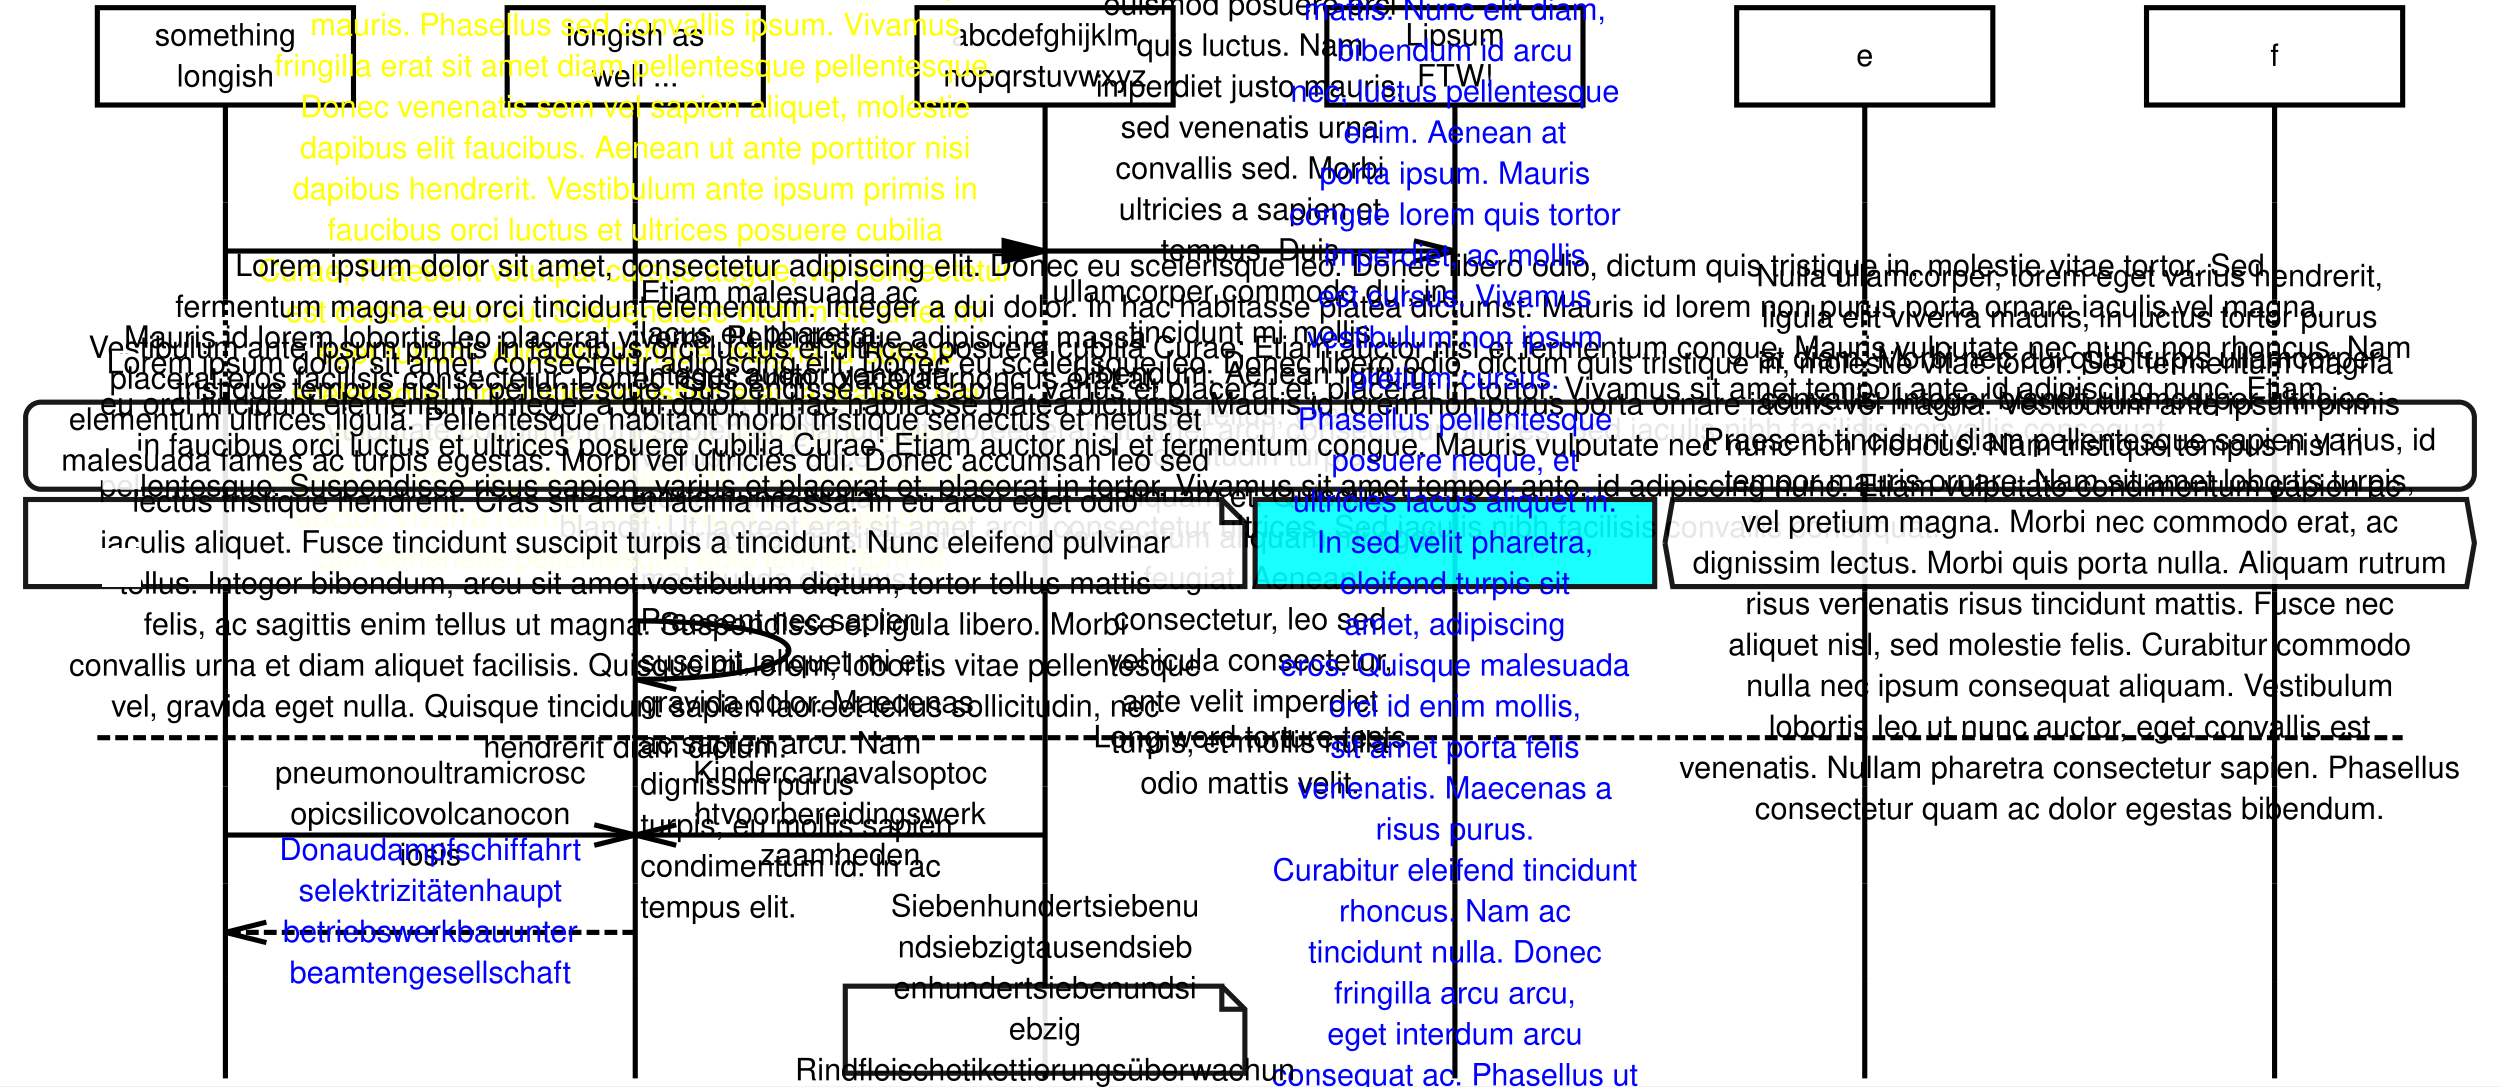
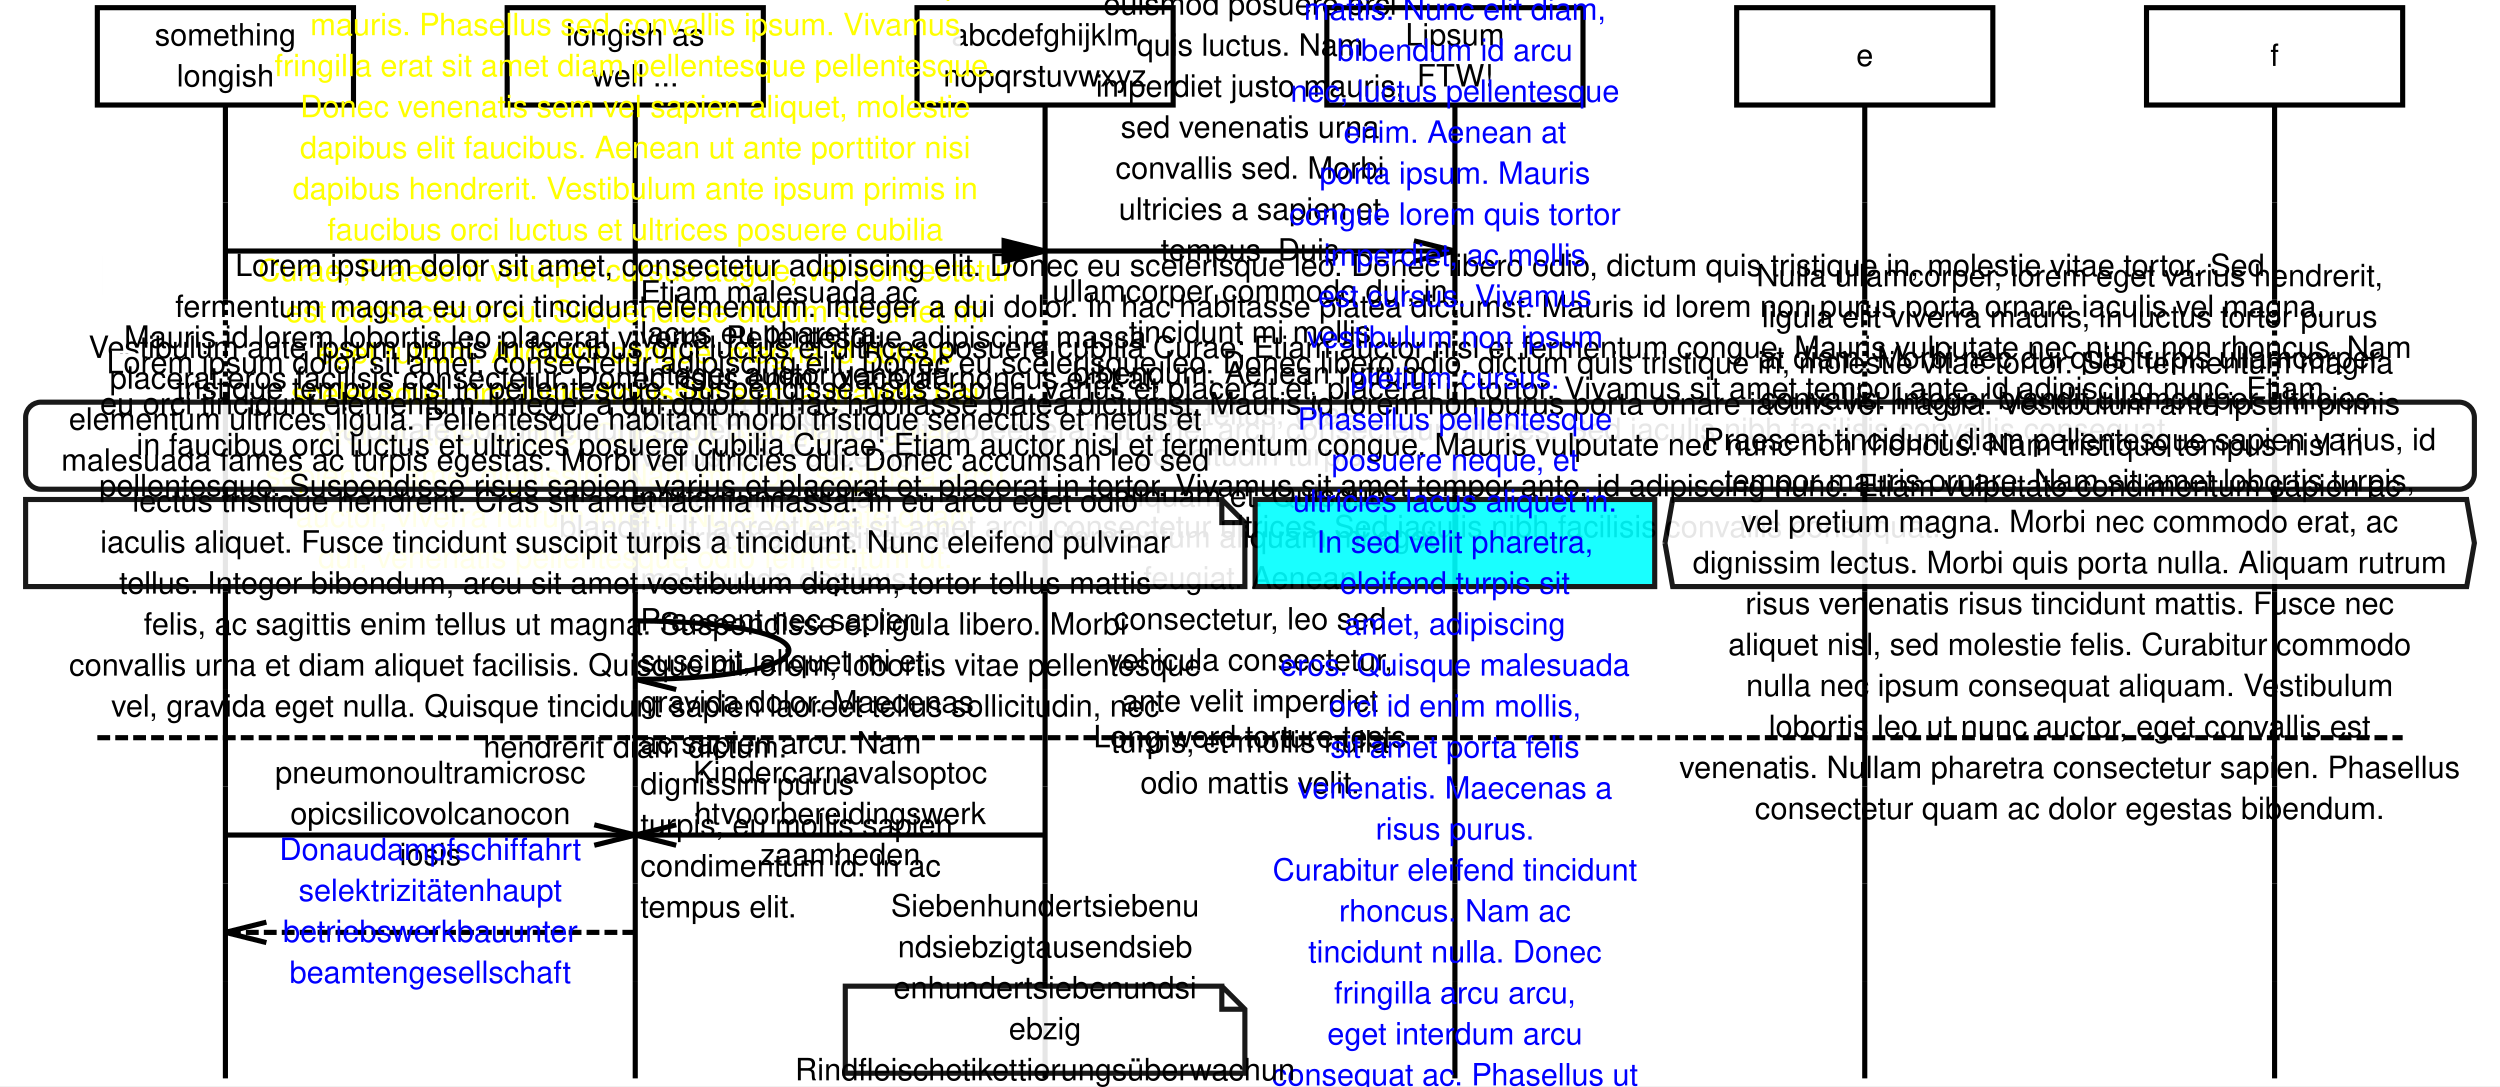
<svg xmlns="http://www.w3.org/2000/svg" xmlns:xlink="http://www.w3.org/1999/xlink" version="1.1" id="mscgen_js-svg-__svg" width="976" height="424">
  <defs>
    <style type="text/css">svg{  font-family:Helvetica,sans-serif;  font-size:9pt;  font-weight:normal;  font-style:normal;  text-decoration:none;  background-color:white;  stroke:black;  color:black;}rect{  fill:none;  stroke:black;  stroke-width:2;}.bglayer{  fill:white;  stroke:white;  stroke-width:0;}rect.textbg{  fill:white;  stroke:white;  stroke-width:0;  opacity:0.9;}line{  stroke:black;  stroke-width:2;}.arcrowomit{  stroke-dasharray:2,2;}text{  color:inherit;  stroke:none;  text-anchor:middle;}text.entity{  text-decoration:underline;}text.anchor-start{  text-anchor:start;}path{  stroke:black;  color:black;  stroke-width:2;  fill:none;}.dotted{  stroke-dasharray:5,2;}.striped{  stroke-dasharray:10,5;}.arrow-marker{  overflow:visible;}.arrow-style{  stroke-width:1;}.arcrowomit{  stroke-dasharray:2,2;}.box{  /* fill: #ffc;  no-inherit */  fill:white;  opacity:0.9;}.boxtext, .arctext{  font-size:0.8em;  text-anchor:middle;}.comment{  stroke-dasharray:5,2;} .inherit{  stroke:inherit;  color:inherit;} .inherit-fill{  fill:inherit;}.watermark{  stroke:black;  color:black;  fill:black;  font-size: 48pt;  font-weight:bold;  opacity:0.14;}</style>
    <marker orient="auto" id="mscgen_js-svg-__svgsignal-black" class="arrow-marker" viewBox="0 0 10 10" refX="9" refY="3" markerUnits="strokeWidth" markerWidth="10" markerHeight="10">
      <path d="M 9 3 l -8 2" class="arrow-style" style="stroke-dasharray:100,1; stroke : black" />
    </marker>
    <marker orient="auto" id="mscgen_js-svg-__svgsignal-u-black" class="arrow-marker" viewBox="0 0 10 10" refX="9" refY="3" markerUnits="strokeWidth" markerWidth="10" markerHeight="10">
      <path d="M 9 3 l -8 -2" class="arrow-style" style="stroke-dasharray:100,1; stroke : black" />
    </marker>
    <marker orient="auto" id="mscgen_js-svg-__svgsignal-l-black" class="arrow-marker" viewBox="0 0 10 10" refX="9" refY="3" markerUnits="strokeWidth" markerWidth="10" markerHeight="10">
      <path d="M 9 3 l 8 2" class="arrow-style" style="stroke-dasharray:100,1; stroke : black" />
    </marker>
    <marker orient="auto" id="mscgen_js-svg-__svgsignal-lu-black" class="arrow-marker" viewBox="0 0 10 10" refX="9" refY="3" markerUnits="strokeWidth" markerWidth="10" markerHeight="10">
      <path d="M 9 3 l 8 -2" class="arrow-style" style="stroke-dasharray:100,1; stroke : black" />
    </marker>
    <marker orient="auto" id="mscgen_js-svg-__svgmethod-black" class="arrow-marker" viewBox="0 0 10 10" refX="9" refY="3" markerUnits="strokeWidth" markerWidth="10" markerHeight="10">
      <polygon points="1,1 9,3 1,5" class="arrow-style" stroke="black" fill="black" />
    </marker>
    <marker orient="auto" id="mscgen_js-svg-__svgmethod-l-black" class="arrow-marker" viewBox="0 0 10 10" refX="9" refY="3" markerUnits="strokeWidth" markerWidth="10" markerHeight="10">
      <polygon points="17,1 9,3 17,5" class="arrow-style" stroke="black" fill="black" />
    </marker>
    <marker orient="auto" id="mscgen_js-svg-__svgcallback-black" class="arrow-marker" viewBox="0 0 10 10" refX="9" refY="3" markerUnits="strokeWidth" markerWidth="10" markerHeight="10">
      <path d="M 1 1 l 8 2 l -8 2" class="arrow-style" style="stroke-dasharray:100,1; stroke : black" />
    </marker>
    <marker orient="auto" id="mscgen_js-svg-__svgcallback-l-black" class="arrow-marker" viewBox="0 0 10 10" refX="9" refY="3" markerUnits="strokeWidth" markerWidth="10" markerHeight="10">
      <path d="M 17 1 l -8 2 l 8 2" class="arrow-style" style="stroke-dasharray:100,1; stroke : black" />
    </marker>
    <marker orient="auto" id="mscgen_js-svg-__svgcallback-black" class="arrow-marker" viewBox="0 0 10 10" refX="9" refY="3" markerUnits="strokeWidth" markerWidth="10" markerHeight="10">
      <path d="M 1 1 l 8 2 l -8 2" class="arrow-style" style="stroke-dasharray:100,1; stroke : black" />
    </marker>
    <marker orient="auto" id="mscgen_js-svg-__svgcallback-l-black" class="arrow-marker" viewBox="0 0 10 10" refX="9" refY="3" markerUnits="strokeWidth" markerWidth="10" markerHeight="10">
      <path d="M 17 1 l -8 2 l 8 2" class="arrow-style" style="stroke-dasharray:100,1; stroke : black" />
    </marker>
    <g id="mscgen_js-svg-__svg__defs">
      <g id="mscgen_js-svg-__svga">
        <rect width="100" height="38" style="" />
        <g id="mscgen_js-svg-__svga_txt">
          <rect width="15" height="15" x="2" y="2" class="textbg" />
          <text x="50" y="14.75" class="entity">
            <tspan>something</tspan>
          </text>
          <rect width="15" height="15" x="2" y="2" class="textbg" />
          <text x="50" y="30.75" class="entity">
            <tspan>longish </tspan>
          </text>
        </g>
      </g>
      <g id="mscgen_js-svg-__svgb">
        <rect width="100" height="38" style="" />
        <g id="mscgen_js-svg-__svgb_txt">
          <rect width="15" height="15" x="2" y="2" class="textbg" />
          <text x="50" y="14.75" class="entity">
            <tspan>longish as</tspan>
          </text>
          <rect width="15" height="15" x="2" y="2" class="textbg" />
          <text x="50" y="30.75" class="entity">
            <tspan>well ...</tspan>
          </text>
        </g>
      </g>
      <g id="mscgen_js-svg-__svgc">
        <rect width="100" height="38" style="" />
        <g id="mscgen_js-svg-__svgc_txt">
          <rect width="15" height="15" x="2" y="2" class="textbg" />
          <text x="50" y="14.75" class="entity">
            <tspan>abcdefghijklm</tspan>
          </text>
          <rect width="15" height="15" x="2" y="2" class="textbg" />
          <text x="50" y="30.75" class="entity">
            <tspan>nopqrstuvwxyz</tspan>
          </text>
        </g>
      </g>
      <g id="mscgen_js-svg-__svgd">
        <rect width="100" height="38" style="" />
        <g id="mscgen_js-svg-__svgd_txt">
          <rect width="15" height="15" x="2" y="2" class="textbg" />
          <text x="50" y="14.75" class="entity">
            <tspan>Lipsum</tspan>
          </text>
          <rect width="15" height="15" x="2" y="2" class="textbg" />
          <text x="50" y="30.75" class="entity">
            <tspan>FTW!</tspan>
          </text>
        </g>
      </g>
      <g id="mscgen_js-svg-__svge">
        <rect width="100" height="38" style="" />
        <g id="mscgen_js-svg-__svge_txt">
          <rect width="15" height="15" x="2" y="2" class="textbg" />
          <text x="50" y="22.75" class="entity">
            <tspan>e</tspan>
          </text>
        </g>
      </g>
      <g id="mscgen_js-svg-__svgf">
        <rect width="100" height="38" style="" />
        <g id="mscgen_js-svg-__svgf_txt">
          <rect width="15" height="15" x="2" y="2" class="textbg" />
          <text x="50" y="22.75" class="entity">
            <tspan>f</tspan>
          </text>
        </g>
      </g>
      <g id="mscgen_js-svg-__svgarcrow">
        <line x1="50" y1="-19" x2="50" y2="19" class="mscgen_js-svg-__svgarcrow" />
        <line x1="210" y1="-19" x2="210" y2="19" class="mscgen_js-svg-__svgarcrow" />
        <line x1="370" y1="-19" x2="370" y2="19" class="mscgen_js-svg-__svgarcrow" />
        <line x1="530" y1="-19" x2="530" y2="19" class="mscgen_js-svg-__svgarcrow" />
        <line x1="690" y1="-19" x2="690" y2="19" class="mscgen_js-svg-__svgarcrow" />
        <line x1="850" y1="-19" x2="850" y2="19" class="mscgen_js-svg-__svgarcrow" />
      </g>
      <g id="mscgen_js-svg-__svg0_0">
        <line x1="50" y1="0" x2="370" y2="0" style="stroke: black;marker-end:url(#mscgen_js-svg-__svgmethod-black);" />
        <g id="mscgen_js-svg-__svg0_0_txt">
          <rect width="15" height="15" x="2" y="2" class="textbg" style="fill: black; stroke:black;" />
          <text x="210" y="-132.25" style="fill:yellow;">
            <tspan>Phasellus elementum neque mauris, ut tempus nunc</tspan>
          </text>
          <rect width="15" height="15" x="2" y="2" class="textbg" style="fill: black; stroke:black;" />
          <text x="210" y="-116.25" style="fill:yellow;">
            <tspan>suscipit rutrum. Etiam id pretium nisl, a</tspan>
          </text>
          <rect width="15" height="15" x="2" y="2" class="textbg" style="fill: black; stroke:black;" />
          <text x="210" y="-100.25" style="fill:yellow;">
            <tspan>consectetur orci. Mauris et iaculis tellus, eu tristique</tspan>
          </text>
          <rect width="15" height="15" x="2" y="2" class="textbg" style="fill: black; stroke:black;" />
          <text x="210" y="-84.25" style="fill:yellow;">
            <tspan>mauris. Phasellus sed convallis ipsum. Vivamus</tspan>
          </text>
          <rect width="15" height="15" x="2" y="2" class="textbg" style="fill: black; stroke:black;" />
          <text x="210" y="-68.25" style="fill:yellow;">
            <tspan>fringilla erat sit amet diam pellentesque pellentesque.</tspan>
          </text>
          <rect width="15" height="15" x="2" y="2" class="textbg" style="fill: black; stroke:black;" />
          <text x="210" y="-52.25" style="fill:yellow;">
            <tspan>Donec venenatis sem vel sapien aliquet, molestie</tspan>
          </text>
          <rect width="15" height="15" x="2" y="2" class="textbg" style="fill: black; stroke:black;" />
          <text x="210" y="-36.25" style="fill:yellow;">
            <tspan>dapibus elit faucibus. Aenean ut ante porttitor nisi</tspan>
          </text>
          <rect width="15" height="15" x="2" y="2" class="textbg" style="fill: black; stroke:black;" />
          <text x="210" y="-20.25" style="fill:yellow;">
            <tspan>dapibus hendrerit. Vestibulum ante ipsum primis in</tspan>
          </text>
          <rect width="15" height="15" x="2" y="2" class="textbg" style="fill: black; stroke:black;" />
          <text x="210" y="-4.25" style="fill:yellow;">
            <tspan>faucibus orci luctus et ultrices posuere cubilia</tspan>
          </text>
          <rect width="15" height="15" x="2" y="2" class="textbg" style="fill: black; stroke:black;" />
          <text x="210" y="11.75" style="fill:yellow;">
            <tspan>Curae; Praesent volutpat cursus augue, vel consectetur</tspan>
          </text>
          <rect width="15" height="15" x="2" y="2" class="textbg" style="fill: black; stroke:black;" />
          <text x="210" y="27.75" style="fill:yellow;">
            <tspan>est consectetur eu. Suspendisse dictum sit amet mi</tspan>
          </text>
          <rect width="15" height="15" x="2" y="2" class="textbg" style="fill: black; stroke:black;" />
          <text x="210" y="43.75" style="fill:yellow;">
            <tspan>eget rutrum. Aliquam congue, magna id cursus</tspan>
          </text>
          <rect width="15" height="15" x="2" y="2" class="textbg" style="fill: black; stroke:black;" />
          <text x="210" y="59.75" style="fill:yellow;">
            <tspan>scelerisque, orci justo dignissim erat, a gravida nisi</tspan>
          </text>
          <rect width="15" height="15" x="2" y="2" class="textbg" style="fill: black; stroke:black;" />
          <text x="210" y="75.75" style="fill:yellow;">
            <tspan>orci sit amet augue. Curabitur eleifend sit amet</tspan>
          </text>
          <rect width="15" height="15" x="2" y="2" class="textbg" style="fill: black; stroke:black;" />
          <text x="210" y="91.75" style="fill:yellow;">
            <tspan>sapien sit amet dignissim. Nam mi nibh, sagittis a arcu</tspan>
          </text>
          <rect width="15" height="15" x="2" y="2" class="textbg" style="fill: black; stroke:black;" />
          <text x="210" y="107.75" style="fill:yellow;">
            <tspan>auctor, viverra rutrum lorem. Nulla vulputate quam</tspan>
          </text>
          <rect width="15" height="15" x="2" y="2" class="textbg" style="fill: black; stroke:black;" />
          <text x="210" y="123.75" style="fill:yellow;">
            <tspan>dui, venenatis pellentesque odio fermentum ut.</tspan>
          </text>
          <rect width="15" height="15" x="2" y="2" class="textbg" style="fill: black; stroke:black;" />
          <text x="210" y="139.75" style="fill:yellow;">
            <tspan />
          </text>
        </g>
      </g>
      <g id="mscgen_js-svg-__svg0_1">
        <line x1="370" y1="0" x2="530" y2="0" style="stroke: black;marker-end:url(#mscgen_js-svg-__svgcallback-black);" />
        <g id="mscgen_js-svg-__svg0_1_txt">
          <rect width="15" height="15" x="2" y="2" class="textbg" />
          <text x="450" y="-220.25">
            <tspan>Sed interdum justo</tspan>
          </text>
          <rect width="15" height="15" x="2" y="2" class="textbg" />
          <text x="450" y="-204.25">
            <tspan>fringilla magna</tspan>
          </text>
          <rect width="15" height="15" x="2" y="2" class="textbg" />
          <text x="450" y="-188.25">
            <tspan>cursus dignissim. Integer</tspan>
          </text>
          <rect width="15" height="15" x="2" y="2" class="textbg" />
          <text x="450" y="-172.25">
            <tspan>mattis, felis ut</tspan>
          </text>
          <rect width="15" height="15" x="2" y="2" class="textbg" />
          <text x="450" y="-156.25">
            <tspan>placerat commodo, metus</tspan>
          </text>
          <rect width="15" height="15" x="2" y="2" class="textbg" />
          <text x="450" y="-140.25">
            <tspan>enim sagittis elit,</tspan>
          </text>
          <rect width="15" height="15" x="2" y="2" class="textbg" />
          <text x="450" y="-124.25">
            <tspan>nec rutrum erat diam</tspan>
          </text>
          <rect width="15" height="15" x="2" y="2" class="textbg" />
          <text x="450" y="-108.25">
            <tspan>vitae erat. Vestibulum</tspan>
          </text>
          <rect width="15" height="15" x="2" y="2" class="textbg" />
          <text x="450" y="-92.25">
            <tspan>euismod posuere orci</tspan>
          </text>
          <rect width="15" height="15" x="2" y="2" class="textbg" />
          <text x="450" y="-76.25">
            <tspan>quis luctus. Nam</tspan>
          </text>
          <rect width="15" height="15" x="2" y="2" class="textbg" />
          <text x="450" y="-60.25">
            <tspan>imperdiet justo mauris,</tspan>
          </text>
          <rect width="15" height="15" x="2" y="2" class="textbg" />
          <text x="450" y="-44.25">
            <tspan>sed venenatis urna</tspan>
          </text>
          <rect width="15" height="15" x="2" y="2" class="textbg" />
          <text x="450" y="-28.25">
            <tspan>convallis sed. Morbi</tspan>
          </text>
          <rect width="15" height="15" x="2" y="2" class="textbg" />
          <text x="450" y="-12.25">
            <tspan>ultricies a sapien et</tspan>
          </text>
          <rect width="15" height="15" x="2" y="2" class="textbg" />
          <text x="450" y="3.75">
            <tspan>tempus. Duis</tspan>
          </text>
          <rect width="15" height="15" x="2" y="2" class="textbg" />
          <text x="450" y="19.75">
            <tspan>ullamcorper commodo dui, in</tspan>
          </text>
          <rect width="15" height="15" x="2" y="2" class="textbg" />
          <text x="450" y="35.75">
            <tspan>tincidunt mi mollis</tspan>
          </text>
          <rect width="15" height="15" x="2" y="2" class="textbg" />
          <text x="450" y="51.75">
            <tspan>bibendum. Aenean rutrum</tspan>
          </text>
          <rect width="15" height="15" x="2" y="2" class="textbg" />
          <text x="450" y="67.75">
            <tspan>felis tellus, vitae</tspan>
          </text>
          <rect width="15" height="15" x="2" y="2" class="textbg" />
          <text x="450" y="83.75">
            <tspan>sollicitudin turpis</tspan>
          </text>
          <rect width="15" height="15" x="2" y="2" class="textbg" />
          <text x="450" y="99.75">
            <tspan>aliquam et. Quisque</tspan>
          </text>
          <rect width="15" height="15" x="2" y="2" class="textbg" />
          <text x="450" y="115.75">
            <tspan>fermentum aliquam mi eget</tspan>
          </text>
          <rect width="15" height="15" x="2" y="2" class="textbg" />
          <text x="450" y="131.75">
            <tspan>feugiat. Aenean</tspan>
          </text>
          <rect width="15" height="15" x="2" y="2" class="textbg" />
          <text x="450" y="147.75">
            <tspan>consectetur, leo sed</tspan>
          </text>
          <rect width="15" height="15" x="2" y="2" class="textbg" />
          <text x="450" y="163.75">
            <tspan>vehicula consectetur,</tspan>
          </text>
          <rect width="15" height="15" x="2" y="2" class="textbg" />
          <text x="450" y="179.75">
            <tspan>ante velit imperdiet</tspan>
          </text>
          <rect width="15" height="15" x="2" y="2" class="textbg" />
          <text x="450" y="195.75">
            <tspan>turpis, et mollis nulla</tspan>
          </text>
          <rect width="15" height="15" x="2" y="2" class="textbg" />
          <text x="450" y="211.75">
            <tspan>odio mattis velit.</tspan>
          </text>
          <rect width="15" height="15" x="2" y="2" class="textbg" />
          <text x="450" y="227.75">
            <tspan />
          </text>
        </g>
      </g>
      <g id="mscgen_js-svg-__svgarcrow_0">
        <line x1="50" y1="-19" x2="50" y2="19" class="arcrow" />
        <line x1="210" y1="-19" x2="210" y2="19" class="arcrow" />
        <line x1="370" y1="-19" x2="370" y2="19" class="arcrow" />
        <line x1="530" y1="-19" x2="530" y2="19" class="arcrow" />
        <line x1="690" y1="-19" x2="690" y2="19" class="arcrow" />
        <line x1="850" y1="-19" x2="850" y2="19" class="arcrow" />
      </g>
      <g id="mscgen_js-svg-__svg1_0">
        <g id="mscgen_js-svg-__svg1_0_lbl">
          <rect width="15" height="15" x="2" y="2" class="textbg" />
          <text x="450" y="-28.25">
            <tspan>Lorem ipsum dolor sit amet, consectetur adipiscing elit. Donec eu scelerisque leo. Donec libero odio, dictum quis tristique in, molestie vitae tortor. Sed</tspan>
          </text>
          <rect width="15" height="15" x="2" y="2" class="textbg" />
          <text x="450" y="-12.25">
            <tspan>fermentum magna eu orci tincidunt elementum. Integer a dui dolor. In hac habitasse platea dictumst. Mauris id lorem non purus porta ornare iaculis vel magna.</tspan>
          </text>
          <rect width="15" height="15" x="2" y="2" class="textbg" />
          <text x="450" y="3.75">
            <tspan>Vestibulum ante ipsum primis in faucibus orci luctus et ultrices posuere cubilia Curae; Etiam auctor nisl et fermentum congue. Mauris vulputate nec nunc non rhoncus. Nam</tspan>
          </text>
          <rect width="15" height="15" x="2" y="2" class="textbg" />
          <text x="450" y="19.75">
            <tspan>tristique tempus nisl in pellentesque. Suspendisse risus sapien, varius et placerat et, placerat in tortor. Vivamus sit amet tempor ante, id adipiscing nunc. Etiam</tspan>
          </text>
          <rect width="15" height="15" x="2" y="2" class="textbg" />
          <text x="450" y="35.75">
            <tspan>vulputate condimentum sapien ac blandit. Ut laoreet erat sit amet arcu consectetur ultrices. Sed iaculis nibh facilisis convallis consequat.</tspan>
          </text>
        </g>
      </g>
      <g id="mscgen_js-svg-__svgarcrow_1">
        <line x1="50" y1="-19" x2="50" y2="19" class="arcrowomit" />
        <line x1="210" y1="-19" x2="210" y2="19" class="arcrowomit" />
        <line x1="370" y1="-19" x2="370" y2="19" class="arcrowomit" />
        <line x1="530" y1="-19" x2="530" y2="19" class="arcrowomit" />
        <line x1="690" y1="-19" x2="690" y2="19" class="arcrowomit" />
        <line x1="850" y1="-19" x2="850" y2="19" class="arcrowomit" />
      </g>
      <g id="mscgen_js-svg-__svg2_0">
        <rect width="956" height="34" x="-28" y="-17" rx="6" ry="6" class="box" style="" />
        <g id="mscgen_js-svg-__svg2_0_txt">
-           <rect width="15" height="15" x="2" y="2" class="textbg" />
          <text x="450" y="-28.25">
            <tspan>Lorem ipsum dolor sit amet, consectetur adipiscing elit. Donec eu scelerisque leo. Donec libero odio, dictum quis tristique in, molestie vitae tortor. Sed fermentum magna</tspan>
          </text>
-           <rect width="15" height="15" x="2" y="2" class="textbg" />
          <text x="450" y="-12.25">
            <tspan>eu orci tincidunt elementum. Integer a dui dolor. In hac habitasse platea dictumst. Mauris id lorem non purus porta ornare iaculis vel magna. Vestibulum ante ipsum primis</tspan>
          </text>
-           <rect width="15" height="15" x="2" y="2" class="textbg" />
          <text x="450" y="3.75">
            <tspan>in faucibus orci luctus et ultrices posuere cubilia Curae; Etiam auctor nisl et fermentum congue. Mauris vulputate nec nunc non rhoncus. Nam tristique tempus nisl in</tspan>
          </text>
-           <rect width="15" height="15" x="2" y="2" class="textbg" />
          <text x="450" y="19.75">
            <tspan>pellentesque. Suspendisse risus sapien, varius et placerat et, placerat in tortor. Vivamus sit amet tempor ante, id adipiscing nunc. Etiam vulputate condimentum sapien ac</tspan>
          </text>
-           <rect width="15" height="15" x="2" y="2" class="textbg" />
          <text x="450" y="35.75">
            <tspan>blandit. Ut laoreet erat sit amet arcu consectetur ultrices. Sed iaculis nibh facilisis convallis consequat.</tspan>
          </text>
        </g>
      </g>
      <g id="mscgen_js-svg-__svgarcrow_2">
        <line x1="50" y1="-19" x2="50" y2="19" class="arcrow" />
        <line x1="210" y1="-19" x2="210" y2="19" class="arcrow" />
        <line x1="370" y1="-19" x2="370" y2="19" class="arcrow" />
        <line x1="530" y1="-19" x2="530" y2="19" class="arcrow" />
        <line x1="690" y1="-19" x2="690" y2="19" class="arcrow" />
        <line x1="850" y1="-19" x2="850" y2="19" class="arcrow" />
      </g>
      <g id="mscgen_js-svg-__svg3_0">
        <path d="M-28,-17l467,0 l0,9 l9,0 m-9,-9 l9,9 l0,25 l-476,0 l0,-35 " class="box" style="" />
        <g id="mscgen_js-svg-__svg3_0_txt">
-           <rect width="15" height="15" x="2" y="2" class="textbg" />
          <text x="210" y="-76.25">
            <tspan>Mauris id lorem lobortis leo placerat viverra. Pellentesque adipiscing massa</tspan>
          </text>
-           <rect width="15" height="15" x="2" y="2" class="textbg" />
          <text x="210" y="-60.25">
            <tspan>placerat eros facilisis consectetur. Donec risus enim, placerat rhoncus erat at,</tspan>
          </text>
-           <rect width="15" height="15" x="2" y="2" class="textbg" />
          <text x="210" y="-44.25">
            <tspan>elementum ultrices ligula. Pellentesque habitant morbi tristique senectus et netus et</tspan>
          </text>
-           <rect width="15" height="15" x="2" y="2" class="textbg" />
          <text x="210" y="-28.25">
            <tspan>malesuada fames ac turpis egestas. Morbi vel ultricies dui. Donec accumsan leo sed</tspan>
          </text>
-           <rect width="15" height="15" x="2" y="2" class="textbg" />
          <text x="210" y="-12.25">
            <tspan>lectus tristique hendrerit. Cras sit amet lacinia massa. In eu arcu eget odio</tspan>
          </text>
-           <rect width="15" height="15" x="2" y="2" class="textbg" />
          <text x="210" y="3.75">
            <tspan>iaculis aliquet. Fusce tincidunt suscipit turpis a tincidunt. Nunc eleifend pulvinar</tspan>
          </text>
-           <rect width="15" height="15" x="2" y="2" class="textbg" />
          <text x="210" y="19.75">
            <tspan>tellus. Integer bibendum, arcu sit amet vestibulum dictum, tortor tellus mattis</tspan>
          </text>
-           <rect width="15" height="15" x="2" y="2" class="textbg" />
          <text x="210" y="35.75">
            <tspan>felis, ac sagittis enim tellus ut magna. Suspendisse et ligula libero. Morbi</tspan>
          </text>
-           <rect width="15" height="15" x="2" y="2" class="textbg" />
          <text x="210" y="51.75">
            <tspan>convallis urna et diam aliquet facilisis. Quisque mi lorem, lobortis vitae pellentesque</tspan>
          </text>
-           <rect width="15" height="15" x="2" y="2" class="textbg" />
          <text x="210" y="67.75">
            <tspan>vel, gravida eget nulla. Quisque tincidunt sapien laoreet tellus sollicitudin, nec</tspan>
          </text>
-           <rect width="15" height="15" x="2" y="2" class="textbg" />
          <text x="210" y="83.75">
            <tspan>hendrerit diam dictum.</tspan>
          </text>
        </g>
      </g>
      <g id="mscgen_js-svg-__svg3_1">
        <rect width="156" height="34" x="452" y="-17" class="box" style="fill:cyan;" />
        <g id="mscgen_js-svg-__svg3_1_txt">
-           <rect width="15" height="15" x="2" y="2" class="textbg" style="fill: cyan; stroke:cyan;" />
          <text x="530" y="-236.25" style="fill:blue;">
            <tspan>Morbi dapibus augue</tspan>
          </text>
-           <rect width="15" height="15" x="2" y="2" class="textbg" style="fill: cyan; stroke:cyan;" />
          <text x="530" y="-220.25" style="fill:blue;">
            <tspan>in velit bibendum</tspan>
          </text>
-           <rect width="15" height="15" x="2" y="2" class="textbg" style="fill: cyan; stroke:cyan;" />
          <text x="530" y="-204.25" style="fill:blue;">
            <tspan>mattis. Nunc elit diam,</tspan>
          </text>
-           <rect width="15" height="15" x="2" y="2" class="textbg" style="fill: cyan; stroke:cyan;" />
          <text x="530" y="-188.25" style="fill:blue;">
            <tspan>bibendum id arcu</tspan>
          </text>
-           <rect width="15" height="15" x="2" y="2" class="textbg" style="fill: cyan; stroke:cyan;" />
          <text x="530" y="-172.25" style="fill:blue;">
            <tspan>nec, luctus pellentesque</tspan>
          </text>
-           <rect width="15" height="15" x="2" y="2" class="textbg" style="fill: cyan; stroke:cyan;" />
          <text x="530" y="-156.25" style="fill:blue;">
            <tspan>enim. Aenean at</tspan>
          </text>
-           <rect width="15" height="15" x="2" y="2" class="textbg" style="fill: cyan; stroke:cyan;" />
          <text x="530" y="-140.25" style="fill:blue;">
            <tspan>porta ipsum. Mauris</tspan>
          </text>
-           <rect width="15" height="15" x="2" y="2" class="textbg" style="fill: cyan; stroke:cyan;" />
          <text x="530" y="-124.25" style="fill:blue;">
            <tspan>congue lorem quis tortor</tspan>
          </text>
-           <rect width="15" height="15" x="2" y="2" class="textbg" style="fill: cyan; stroke:cyan;" />
          <text x="530" y="-108.25" style="fill:blue;">
            <tspan>imperdiet, ac mollis</tspan>
          </text>
-           <rect width="15" height="15" x="2" y="2" class="textbg" style="fill: cyan; stroke:cyan;" />
          <text x="530" y="-92.25" style="fill:blue;">
            <tspan>est cursus. Vivamus</tspan>
          </text>
-           <rect width="15" height="15" x="2" y="2" class="textbg" style="fill: cyan; stroke:cyan;" />
          <text x="530" y="-76.25" style="fill:blue;">
            <tspan>vestibulum non ipsum</tspan>
          </text>
-           <rect width="15" height="15" x="2" y="2" class="textbg" style="fill: cyan; stroke:cyan;" />
          <text x="530" y="-60.25" style="fill:blue;">
            <tspan>pretium cursus.</tspan>
          </text>
-           <rect width="15" height="15" x="2" y="2" class="textbg" style="fill: cyan; stroke:cyan;" />
          <text x="530" y="-44.25" style="fill:blue;">
            <tspan>Phasellus pellentesque</tspan>
          </text>
-           <rect width="15" height="15" x="2" y="2" class="textbg" style="fill: cyan; stroke:cyan;" />
          <text x="530" y="-28.25" style="fill:blue;">
            <tspan>posuere neque, et</tspan>
          </text>
-           <rect width="15" height="15" x="2" y="2" class="textbg" style="fill: cyan; stroke:cyan;" />
          <text x="530" y="-12.25" style="fill:blue;">
            <tspan>ultricies lacus aliquet in.</tspan>
          </text>
-           <rect width="15" height="15" x="2" y="2" class="textbg" style="fill: cyan; stroke:cyan;" />
          <text x="530" y="3.75" style="fill:blue;">
            <tspan>In sed velit pharetra,</tspan>
          </text>
-           <rect width="15" height="15" x="2" y="2" class="textbg" style="fill: cyan; stroke:cyan;" />
          <text x="530" y="19.75" style="fill:blue;">
            <tspan>eleifend turpis sit</tspan>
          </text>
-           <rect width="15" height="15" x="2" y="2" class="textbg" style="fill: cyan; stroke:cyan;" />
          <text x="530" y="35.75" style="fill:blue;">
            <tspan>amet, adipiscing</tspan>
          </text>
-           <rect width="15" height="15" x="2" y="2" class="textbg" style="fill: cyan; stroke:cyan;" />
          <text x="530" y="51.75" style="fill:blue;">
            <tspan>eros. Quisque malesuada</tspan>
          </text>
-           <rect width="15" height="15" x="2" y="2" class="textbg" style="fill: cyan; stroke:cyan;" />
          <text x="530" y="67.75" style="fill:blue;">
            <tspan>orci id enim mollis,</tspan>
          </text>
-           <rect width="15" height="15" x="2" y="2" class="textbg" style="fill: cyan; stroke:cyan;" />
          <text x="530" y="83.75" style="fill:blue;">
            <tspan>sit amet porta felis</tspan>
          </text>
-           <rect width="15" height="15" x="2" y="2" class="textbg" style="fill: cyan; stroke:cyan;" />
          <text x="530" y="99.75" style="fill:blue;">
            <tspan>venenatis. Maecenas a</tspan>
          </text>
-           <rect width="15" height="15" x="2" y="2" class="textbg" style="fill: cyan; stroke:cyan;" />
          <text x="530" y="115.75" style="fill:blue;">
            <tspan>risus purus.</tspan>
          </text>
-           <rect width="15" height="15" x="2" y="2" class="textbg" style="fill: cyan; stroke:cyan;" />
          <text x="530" y="131.75" style="fill:blue;">
            <tspan>Curabitur eleifend tincidunt</tspan>
          </text>
-           <rect width="15" height="15" x="2" y="2" class="textbg" style="fill: cyan; stroke:cyan;" />
          <text x="530" y="147.75" style="fill:blue;">
            <tspan>rhoncus. Nam ac</tspan>
          </text>
-           <rect width="15" height="15" x="2" y="2" class="textbg" style="fill: cyan; stroke:cyan;" />
          <text x="530" y="163.75" style="fill:blue;">
            <tspan>tincidunt nulla. Donec</tspan>
          </text>
-           <rect width="15" height="15" x="2" y="2" class="textbg" style="fill: cyan; stroke:cyan;" />
          <text x="530" y="179.75" style="fill:blue;">
            <tspan>fringilla arcu arcu,</tspan>
          </text>
-           <rect width="15" height="15" x="2" y="2" class="textbg" style="fill: cyan; stroke:cyan;" />
          <text x="530" y="195.75" style="fill:blue;">
            <tspan>eget interdum arcu</tspan>
          </text>
-           <rect width="15" height="15" x="2" y="2" class="textbg" style="fill: cyan; stroke:cyan;" />
          <text x="530" y="211.75" style="fill:blue;">
            <tspan>consequat ac. Phasellus ut</tspan>
          </text>
-           <rect width="15" height="15" x="2" y="2" class="textbg" style="fill: cyan; stroke:cyan;" />
          <text x="530" y="227.75" style="fill:blue;">
            <tspan>est id sem malesuada</tspan>
          </text>
-           <rect width="15" height="15" x="2" y="2" class="textbg" style="fill: cyan; stroke:cyan;" />
          <text x="530" y="243.75" style="fill:blue;">
            <tspan>luctus.</tspan>
          </text>
        </g>
      </g>
      <g id="mscgen_js-svg-__svg3_2">
        <path d="M612,0l3, -17l310,0l3,17l-3,17l-310,0 l-3,-17" class="box" style="" />
        <g id="mscgen_js-svg-__svg3_2_txt">
-           <rect width="15" height="15" x="2" y="2" class="textbg" />
          <text x="770" y="-100.25">
            <tspan> Nulla ullamcorper, lorem eget varius hendrerit,</tspan>
          </text>
-           <rect width="15" height="15" x="2" y="2" class="textbg" />
          <text x="770" y="-84.25">
            <tspan>ligula elit viverra mauris, in luctus tortor purus</tspan>
          </text>
-           <rect width="15" height="15" x="2" y="2" class="textbg" />
          <text x="770" y="-68.25">
            <tspan>at diam. Morbi nec dui quis turpis ullamcorper</tspan>
          </text>
-           <rect width="15" height="15" x="2" y="2" class="textbg" />
          <text x="770" y="-52.25">
            <tspan>convallis. Integer blandit ullamcorper ultricies.</tspan>
          </text>
-           <rect width="15" height="15" x="2" y="2" class="textbg" />
          <text x="770" y="-36.25">
            <tspan>Praesent tincidunt diam pellentesque sapien varius, id</tspan>
          </text>
-           <rect width="15" height="15" x="2" y="2" class="textbg" />
          <text x="770" y="-20.25">
            <tspan>tempor mauris ornare. Nam sit amet lobortis turpis,</tspan>
          </text>
-           <rect width="15" height="15" x="2" y="2" class="textbg" />
          <text x="770" y="-4.25">
            <tspan>vel pretium magna. Morbi nec commodo erat, ac</tspan>
          </text>
-           <rect width="15" height="15" x="2" y="2" class="textbg" />
          <text x="770" y="11.75">
            <tspan>dignissim lectus. Morbi quis porta nulla. Aliquam rutrum</tspan>
          </text>
-           <rect width="15" height="15" x="2" y="2" class="textbg" />
          <text x="770" y="27.75">
            <tspan>risus venenatis risus tincidunt mattis. Fusce nec</tspan>
          </text>
-           <rect width="15" height="15" x="2" y="2" class="textbg" />
          <text x="770" y="43.75">
            <tspan>aliquet nisl, sed molestie felis. Curabitur commodo</tspan>
          </text>
-           <rect width="15" height="15" x="2" y="2" class="textbg" />
          <text x="770" y="59.75">
            <tspan>nulla nec ipsum consequat aliquam. Vestibulum</tspan>
          </text>
-           <rect width="15" height="15" x="2" y="2" class="textbg" />
          <text x="770" y="75.75">
            <tspan>lobortis leo ut nunc auctor, eget convallis est</tspan>
          </text>
-           <rect width="15" height="15" x="2" y="2" class="textbg" />
          <text x="770" y="91.75">
            <tspan>venenatis. Nullam pharetra consectetur sapien. Phasellus</tspan>
          </text>
-           <rect width="15" height="15" x="2" y="2" class="textbg" />
          <text x="770" y="107.75">
            <tspan>consectetur quam ac dolor egestas bibendum. </tspan>
          </text>
        </g>
      </g>
      <g id="mscgen_js-svg-__svgarcrow_3">
        <line x1="50" y1="-19" x2="50" y2="19" class="arcrow" />
        <line x1="210" y1="-19" x2="210" y2="19" class="arcrow" />
        <line x1="370" y1="-19" x2="370" y2="19" class="arcrow" />
        <line x1="530" y1="-19" x2="530" y2="19" class="arcrow" />
        <line x1="690" y1="-19" x2="690" y2="19" class="arcrow" />
        <line x1="850" y1="-19" x2="850" y2="19" class="arcrow" />
      </g>
      <g id="mscgen_js-svg-__svg4_0">
        <g>
          <path d="M210, -7.6 C290,-7.4 290,15.2 210,15.2" style="stroke: black;marker-end:url(#mscgen_js-svg-__svgsignal-u-black);" />
        </g>
        <g id="mscgen_js-svg-__svg4_0_txt">
          <rect width="15" height="15" x="2" y="2" class="textbg" />
          <text x="212" y="-131.85" class="anchor-start">
            <tspan>Etiam malesuada ac</tspan>
          </text>
          <rect width="15" height="15" x="2" y="2" class="textbg" />
          <text x="212" y="-115.85" class="anchor-start">
            <tspan>lacus eu pharetra.</tspan>
          </text>
          <rect width="15" height="15" x="2" y="2" class="textbg" />
          <text x="212" y="-99.85" class="anchor-start">
            <tspan>Integer auctor vehicula</tspan>
          </text>
          <rect width="15" height="15" x="2" y="2" class="textbg" />
          <text x="212" y="-83.85" class="anchor-start">
            <tspan>placerat. Sed a</tspan>
          </text>
          <rect width="15" height="15" x="2" y="2" class="textbg" />
          <text x="212" y="-67.85" class="anchor-start">
            <tspan>varius leo. Fusce non</tspan>
          </text>
          <rect width="15" height="15" x="2" y="2" class="textbg" />
          <text x="212" y="-51.85" class="anchor-start">
            <tspan>porta nunc. Nulla</tspan>
          </text>
          <rect width="15" height="15" x="2" y="2" class="textbg" />
          <text x="212" y="-35.85" class="anchor-start">
            <tspan>viverra mauris sit amet</tspan>
          </text>
          <rect width="15" height="15" x="2" y="2" class="textbg" />
          <text x="212" y="-19.85" class="anchor-start">
            <tspan>malesuada dapibus.</tspan>
          </text>
          <rect width="15" height="15" x="2" y="2" class="textbg" />
          <text x="212" y="-3.85" class="anchor-start">
            <tspan>Praesent nec sapien</tspan>
          </text>
          <rect width="15" height="15" x="2" y="2" class="textbg" />
          <text x="212" y="12.15" class="anchor-start">
            <tspan>suscipit, aliquet mi et,</tspan>
          </text>
          <rect width="15" height="15" x="2" y="2" class="textbg" />
          <text x="212" y="28.15" class="anchor-start">
            <tspan>gravida dolor. Maecenas</tspan>
          </text>
          <rect width="15" height="15" x="2" y="2" class="textbg" />
          <text x="212" y="44.15" class="anchor-start">
            <tspan>ac sapien arcu. Nam</tspan>
          </text>
          <rect width="15" height="15" x="2" y="2" class="textbg" />
          <text x="212" y="60.15" class="anchor-start">
            <tspan>dignissim purus</tspan>
          </text>
          <rect width="15" height="15" x="2" y="2" class="textbg" />
          <text x="212" y="76.15" class="anchor-start">
            <tspan>turpis, eu mollis sapien</tspan>
          </text>
          <rect width="15" height="15" x="2" y="2" class="textbg" />
          <text x="212" y="92.15" class="anchor-start">
            <tspan>condimentum id. In ac</tspan>
          </text>
          <rect width="15" height="15" x="2" y="2" class="textbg" />
          <text x="212" y="108.15" class="anchor-start">
            <tspan>tempus elit.</tspan>
          </text>
          <rect width="15" height="15" x="2" y="2" class="textbg" />
          <text x="212" y="124.15" class="anchor-start">
            <tspan />
          </text>
        </g>
      </g>
      <g id="mscgen_js-svg-__svgarcrow_4">
        <line x1="50" y1="-19" x2="50" y2="19" class="arcrow" />
        <line x1="210" y1="-19" x2="210" y2="19" class="arcrow" />
        <line x1="370" y1="-19" x2="370" y2="19" class="arcrow" />
        <line x1="530" y1="-19" x2="530" y2="19" class="arcrow" />
        <line x1="690" y1="-19" x2="690" y2="19" class="arcrow" />
        <line x1="850" y1="-19" x2="850" y2="19" class="arcrow" />
      </g>
      <g id="mscgen_js-svg-__svg5_0">
        <line x1="0" y1="0" x2="900" y2="0" class="dotted" />
        <g id="mscgen_js-svg-__svg5_0_txt">
          <g id="mscgen_js-svg-__svg5_0_txt_lbl">
            <rect width="15" height="15" x="2" y="2" class="textbg" />
            <text x="450" y="3.75">
              <tspan>Long word torture tests</tspan>
            </text>
          </g>
        </g>
      </g>
      <g id="mscgen_js-svg-__svgarcrow_5">
        <line x1="50" y1="-19" x2="50" y2="19" class="arcrow" />
        <line x1="210" y1="-19" x2="210" y2="19" class="arcrow" />
        <line x1="370" y1="-19" x2="370" y2="19" class="arcrow" />
        <line x1="530" y1="-19" x2="530" y2="19" class="arcrow" />
        <line x1="690" y1="-19" x2="690" y2="19" class="arcrow" />
        <line x1="850" y1="-19" x2="850" y2="19" class="arcrow" />
      </g>
      <g id="mscgen_js-svg-__svg6_0">
        <line x1="50" y1="0" x2="210" y2="0" style="stroke: black;marker-end:url(#mscgen_js-svg-__svgcallback-black);" />
        <g id="mscgen_js-svg-__svg6_0_txt">
          <rect width="15" height="15" x="2" y="2" class="textbg" />
          <text x="130" y="-20.25">
            <tspan>pneumonoultramicrosc</tspan>
          </text>
          <rect width="15" height="15" x="2" y="2" class="textbg" />
          <text x="130" y="-4.25">
            <tspan>opicsilicovolcanocon</tspan>
          </text>
          <rect width="15" height="15" x="2" y="2" class="textbg" />
          <text x="130" y="11.75">
            <tspan>iosis</tspan>
          </text>
          <rect width="15" height="15" x="2" y="2" class="textbg" />
          <text x="130" y="27.75">
            <tspan />
          </text>
        </g>
      </g>
      <g id="mscgen_js-svg-__svg6_1">
        <line x1="370" y1="0" x2="210" y2="0" style="stroke: black;marker-end:url(#mscgen_js-svg-__svgcallback-black);" />
        <g id="mscgen_js-svg-__svg6_1_txt">
          <rect width="15" height="15" x="2" y="2" class="textbg" />
          <text x="290" y="-20.25">
            <tspan>Kindercarnavalsoptoc</tspan>
          </text>
          <rect width="15" height="15" x="2" y="2" class="textbg" />
          <text x="290" y="-4.25">
            <tspan>htvoorbereidingswerk</tspan>
          </text>
          <rect width="15" height="15" x="2" y="2" class="textbg" />
          <text x="290" y="11.75">
            <tspan>zaamheden</tspan>
          </text>
          <rect width="15" height="15" x="2" y="2" class="textbg" />
          <text x="290" y="27.75">
            <tspan />
          </text>
        </g>
      </g>
      <g id="mscgen_js-svg-__svgarcrow_6">
        <line x1="50" y1="-19" x2="50" y2="19" class="arcrow" />
        <line x1="210" y1="-19" x2="210" y2="19" class="arcrow" />
        <line x1="370" y1="-19" x2="370" y2="19" class="arcrow" />
        <line x1="530" y1="-19" x2="530" y2="19" class="arcrow" />
        <line x1="690" y1="-19" x2="690" y2="19" class="arcrow" />
        <line x1="850" y1="-19" x2="850" y2="19" class="arcrow" />
      </g>
      <g id="mscgen_js-svg-__svg7_0">
        <line x1="210" y1="0" x2="50" y2="0" style="stroke: black;stroke-dasharray:5,2;marker-end:url(#mscgen_js-svg-__svgcallback-black);" />
        <g id="mscgen_js-svg-__svg7_0_txt">
          <rect width="15" height="15" x="2" y="2" class="textbg" />
          <text x="130" y="-28.25" style="fill:blue;">
            <a xlink:href="https://en.wikipedia.org/wiki/Donaudampfschiffahrtselektrizit%C3%A4tenhauptbetriebswerkbauunterbeamtengesellschaft" xlink:title="https://en.wikipedia.org/wiki/Donaudampfschiffahrtselektrizit%C3%A4tenhauptbetriebswerkbauunterbeamtengesellschaft" xlink:show="new">
              <tspan>Donaudampfschiffahrt</tspan>
            </a>
          </text>
          <rect width="15" height="15" x="2" y="2" class="textbg" />
          <text x="130" y="-12.25" style="fill:blue;">
            <a xlink:href="https://en.wikipedia.org/wiki/Donaudampfschiffahrtselektrizit%C3%A4tenhauptbetriebswerkbauunterbeamtengesellschaft" xlink:title="https://en.wikipedia.org/wiki/Donaudampfschiffahrtselektrizit%C3%A4tenhauptbetriebswerkbauunterbeamtengesellschaft" xlink:show="new">
              <tspan>selektrizitätenhaupt</tspan>
            </a>
          </text>
          <rect width="15" height="15" x="2" y="2" class="textbg" />
          <text x="130" y="3.75" style="fill:blue;">
            <a xlink:href="https://en.wikipedia.org/wiki/Donaudampfschiffahrtselektrizit%C3%A4tenhauptbetriebswerkbauunterbeamtengesellschaft" xlink:title="https://en.wikipedia.org/wiki/Donaudampfschiffahrtselektrizit%C3%A4tenhauptbetriebswerkbauunterbeamtengesellschaft" xlink:show="new">
              <tspan>betriebswerkbauunter</tspan>
            </a>
          </text>
          <rect width="15" height="15" x="2" y="2" class="textbg" />
          <text x="130" y="19.75" style="fill:blue;">
            <a xlink:href="https://en.wikipedia.org/wiki/Donaudampfschiffahrtselektrizit%C3%A4tenhauptbetriebswerkbauunterbeamtengesellschaft" xlink:title="https://en.wikipedia.org/wiki/Donaudampfschiffahrtselektrizit%C3%A4tenhauptbetriebswerkbauunterbeamtengesellschaft" xlink:show="new">
              <tspan>beamtengesellschaft</tspan>
            </a>
          </text>
          <rect width="15" height="15" x="2" y="2" class="textbg" />
          <text x="130" y="35.75" style="fill:blue;">
            <a xlink:href="https://en.wikipedia.org/wiki/Donaudampfschiffahrtselektrizit%C3%A4tenhauptbetriebswerkbauunterbeamtengesellschaft" xlink:title="https://en.wikipedia.org/wiki/Donaudampfschiffahrtselektrizit%C3%A4tenhauptbetriebswerkbauunterbeamtengesellschaft" xlink:show="new">
              <tspan />
            </a>
          </text>
        </g>
      </g>
      <g id="mscgen_js-svg-__svgarcrow_7">
        <line x1="50" y1="-19" x2="50" y2="19" class="arcrow" />
        <line x1="210" y1="-19" x2="210" y2="19" class="arcrow" />
        <line x1="370" y1="-19" x2="370" y2="19" class="arcrow" />
        <line x1="530" y1="-19" x2="530" y2="19" class="arcrow" />
        <line x1="690" y1="-19" x2="690" y2="19" class="arcrow" />
        <line x1="850" y1="-19" x2="850" y2="19" class="arcrow" />
      </g>
      <g id="mscgen_js-svg-__svg8_0">
        <path d="M292,-17l147,0 l0,9 l9,0 m-9,-9 l9,9 l0,25 l-156,0 l0,-35 " class="box" style="" />
        <g id="mscgen_js-svg-__svg8_0_txt">
-           <rect width="15" height="15" x="2" y="2" class="textbg" />
          <text x="370" y="-44.25">
            <tspan>Siebenhundertsiebenu</tspan>
          </text>
-           <rect width="15" height="15" x="2" y="2" class="textbg" />
          <text x="370" y="-28.25">
            <tspan>ndsiebzigtausendsieb</tspan>
          </text>
-           <rect width="15" height="15" x="2" y="2" class="textbg" />
          <text x="370" y="-12.25">
            <tspan>enhundertsiebenundsi</tspan>
          </text>
-           <rect width="15" height="15" x="2" y="2" class="textbg" />
          <text x="370" y="3.75">
            <tspan>ebzig</tspan>
          </text>
-           <rect width="15" height="15" x="2" y="2" class="textbg" />
          <text x="370" y="19.75">
            <tspan>Rindfleischetikettierungsüberwachun</tspan>
          </text>
-           <rect width="15" height="15" x="2" y="2" class="textbg" />
          <text x="370" y="35.75">
            <tspan>gsaufgabenübertragun</tspan>
          </text>
-           <rect width="15" height="15" x="2" y="2" class="textbg" />
          <text x="370" y="51.75">
            <tspan>gsgesetzen</tspan>
          </text>
        </g>
      </g>
      <g id="mscgen_js-svg-__svgarcrow_8">
        <line x1="50" y1="-19" x2="50" y2="19" class="arcrow" />
        <line x1="210" y1="-19" x2="210" y2="19" class="arcrow" />
        <line x1="370" y1="-19" x2="370" y2="19" class="arcrow" />
        <line x1="530" y1="-19" x2="530" y2="19" class="arcrow" />
        <line x1="690" y1="-19" x2="690" y2="19" class="arcrow" />
        <line x1="850" y1="-19" x2="850" y2="19" class="arcrow" />
      </g>
    </g>
  </defs>
  <g id="mscgen_js-svg-__svg__body" transform="translate(38,3) scale(1,1)">
    <g id="mscgen_js-svg-__svg__background">
      <rect width="976" height="424" x="-38" y="-3" class="bglayer" />
    </g>
    <g id="mscgen_js-svg-__svg__arcspanlayer" />
    <g id="mscgen_js-svg-__svg__lifelinelayer">
      <use x="0" y="57" xlink:href="#mscgen_js-svg-__svgarcrow" />
      <use x="0" y="95" xlink:href="#mscgen_js-svg-__svgarcrow_0" />
      <use x="0" y="133" xlink:href="#mscgen_js-svg-__svgarcrow_1" />
      <use x="0" y="171" xlink:href="#mscgen_js-svg-__svgarcrow_2" />
      <use x="0" y="209" xlink:href="#mscgen_js-svg-__svgarcrow_3" />
      <use x="0" y="247" xlink:href="#mscgen_js-svg-__svgarcrow_4" />
      <use x="0" y="285" xlink:href="#mscgen_js-svg-__svgarcrow_5" />
      <use x="0" y="323" xlink:href="#mscgen_js-svg-__svgarcrow_6" />
      <use x="0" y="361" xlink:href="#mscgen_js-svg-__svgarcrow_7" />
      <use x="0" y="399" xlink:href="#mscgen_js-svg-__svgarcrow_8" />
    </g>
    <g id="mscgen_js-svg-__svg__sequencelayer">
      <use x="0" y="0" xlink:href="#mscgen_js-svg-__svga" />
      <use x="160" y="0" xlink:href="#mscgen_js-svg-__svgb" />
      <use x="320" y="0" xlink:href="#mscgen_js-svg-__svgc" />
      <use x="480" y="0" xlink:href="#mscgen_js-svg-__svgd" />
      <use x="640" y="0" xlink:href="#mscgen_js-svg-__svge" />
      <use x="800" y="0" xlink:href="#mscgen_js-svg-__svgf" />
      <use x="0" y="95" xlink:href="#mscgen_js-svg-__svg0_0" />
      <use x="0" y="95" xlink:href="#mscgen_js-svg-__svg0_1" />
      <use x="0" y="133" xlink:href="#mscgen_js-svg-__svg1_0" />
      <use x="0" y="247" xlink:href="#mscgen_js-svg-__svg4_0" />
      <use x="0" y="285" xlink:href="#mscgen_js-svg-__svg5_0" />
      <use x="0" y="323" xlink:href="#mscgen_js-svg-__svg6_0" />
      <use x="0" y="323" xlink:href="#mscgen_js-svg-__svg6_1" />
      <use x="0" y="361" xlink:href="#mscgen_js-svg-__svg7_0" />
    </g>
    <g id="mscgen_js-svg-__svg__notelayer">
      <use x="0" y="171" xlink:href="#mscgen_js-svg-__svg2_0" />
      <use x="0" y="209" xlink:href="#mscgen_js-svg-__svg3_0" />
      <use x="0" y="209" xlink:href="#mscgen_js-svg-__svg3_1" />
      <use x="0" y="209" xlink:href="#mscgen_js-svg-__svg3_2" />
      <use x="0" y="399" xlink:href="#mscgen_js-svg-__svg8_0" />
    </g>
    <g id="mscgen_js-svg-__svg__watermark" />
  </g>
</svg>
